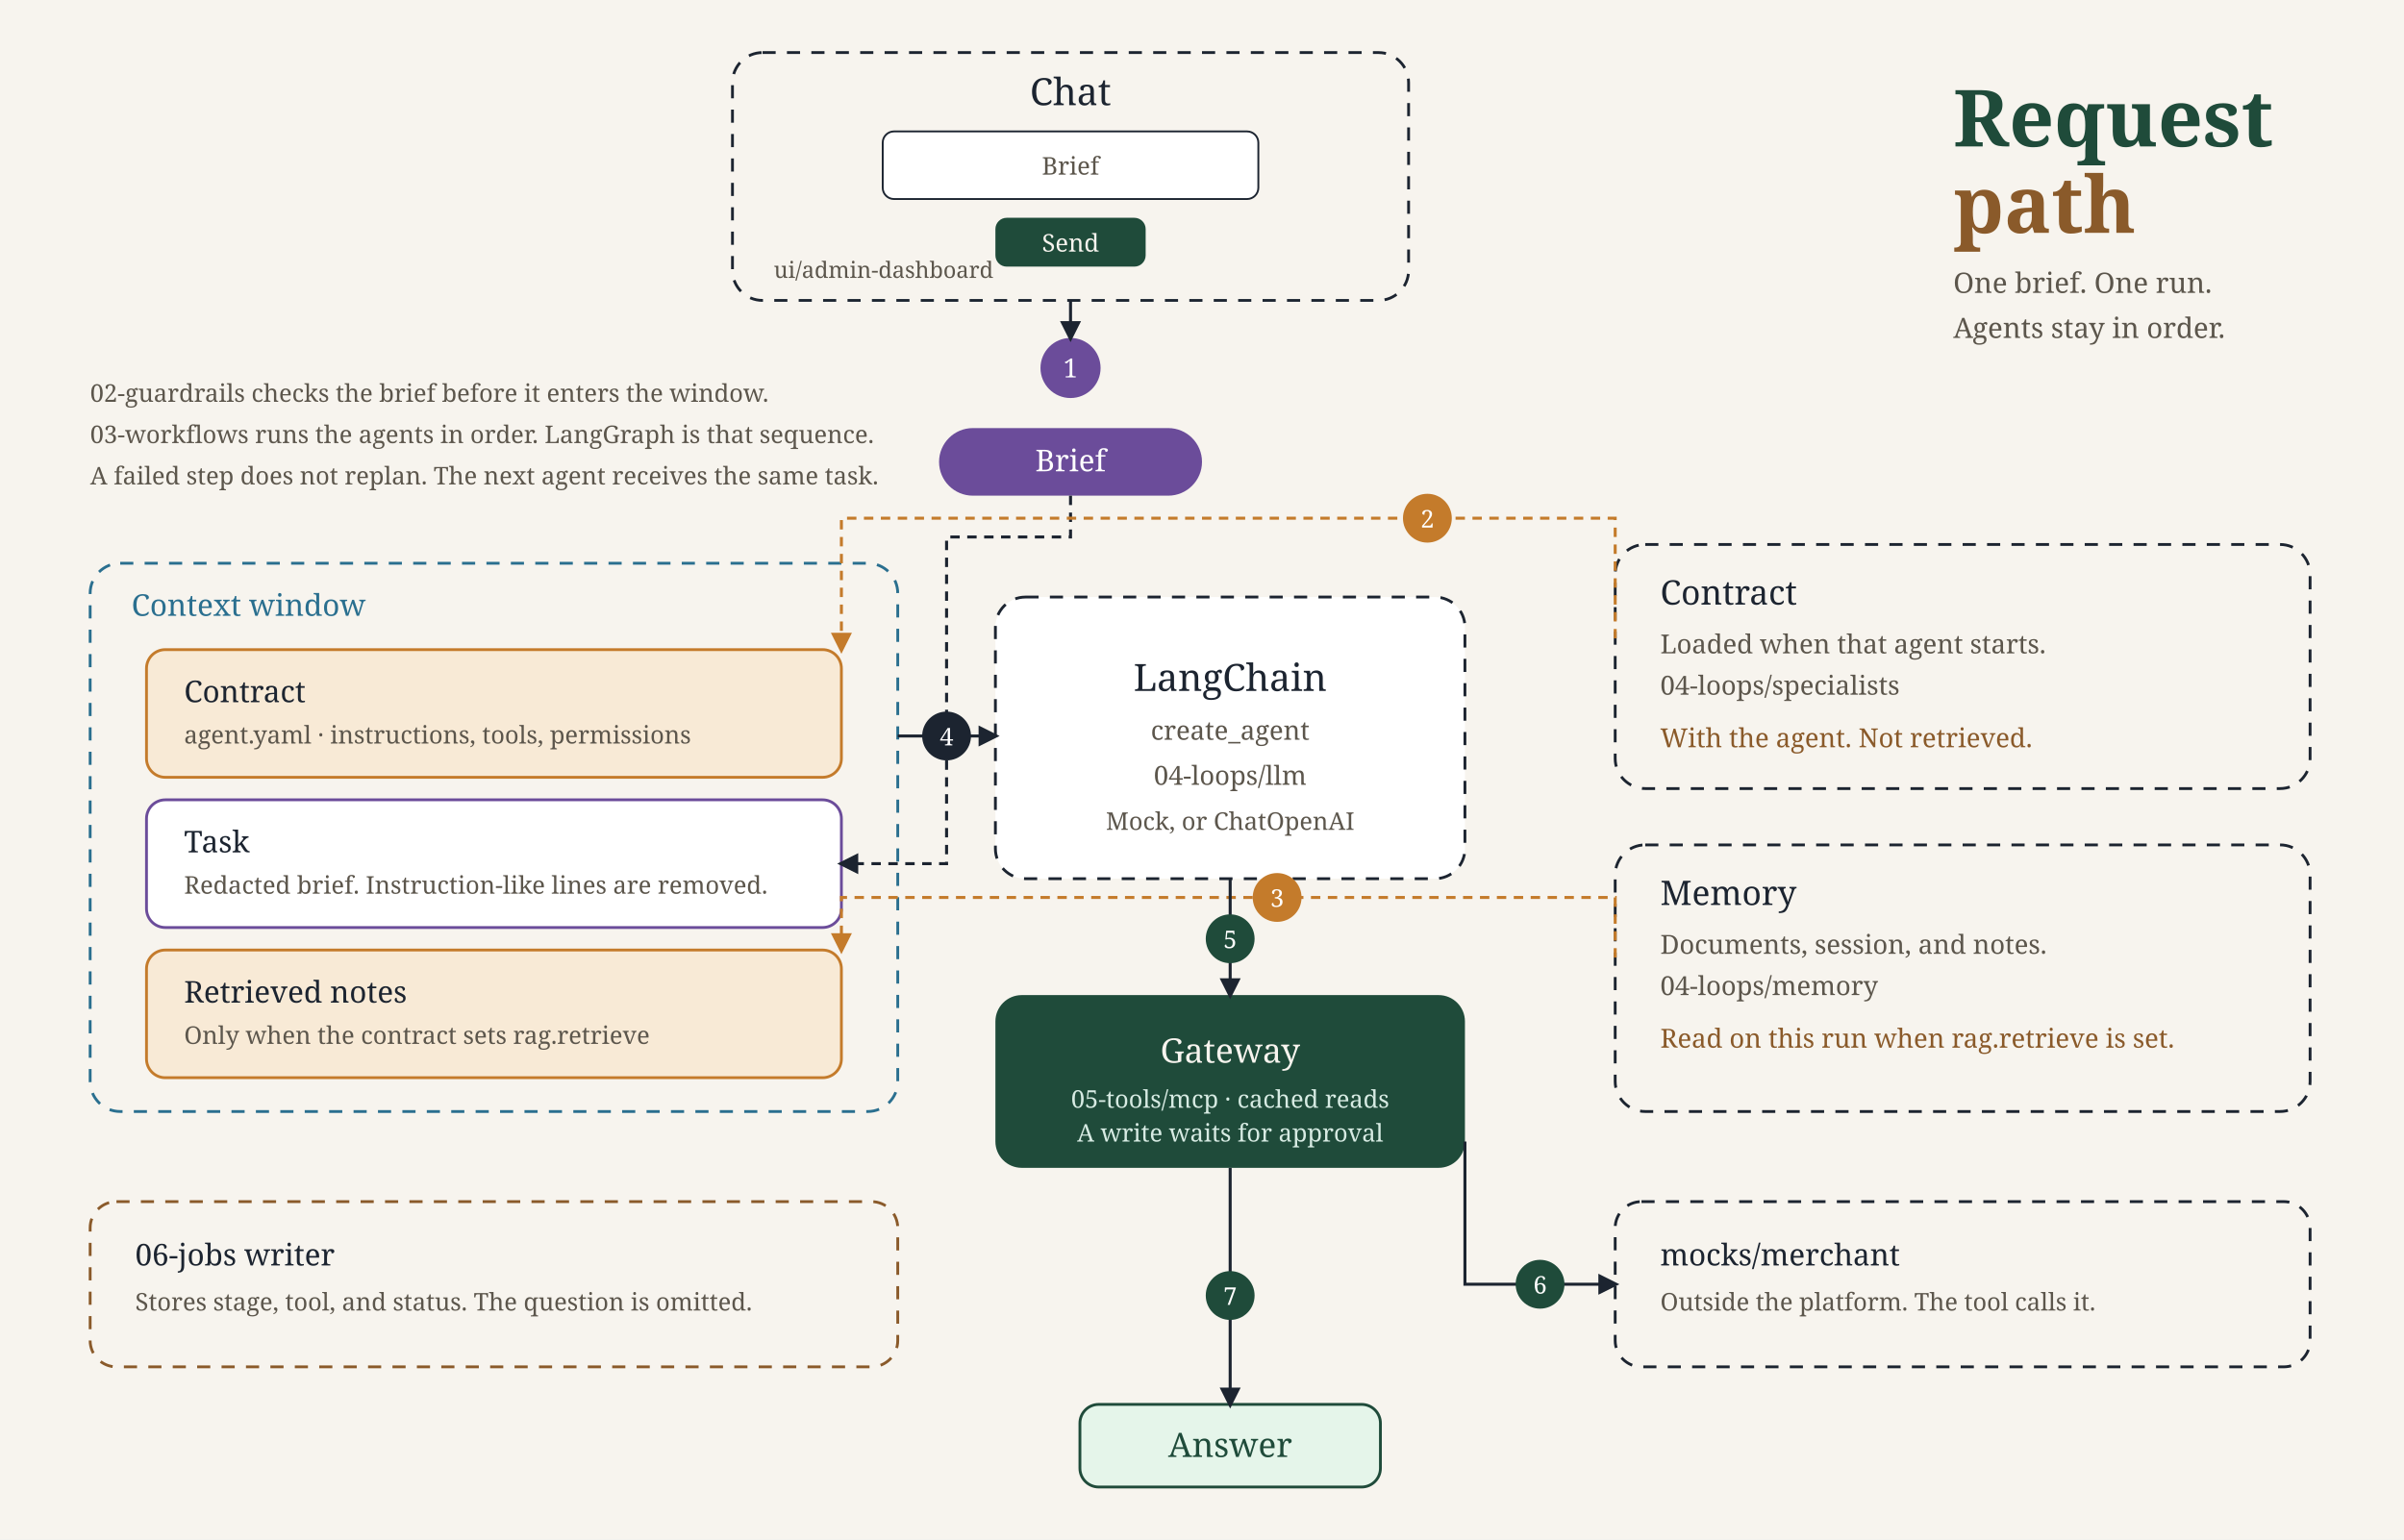
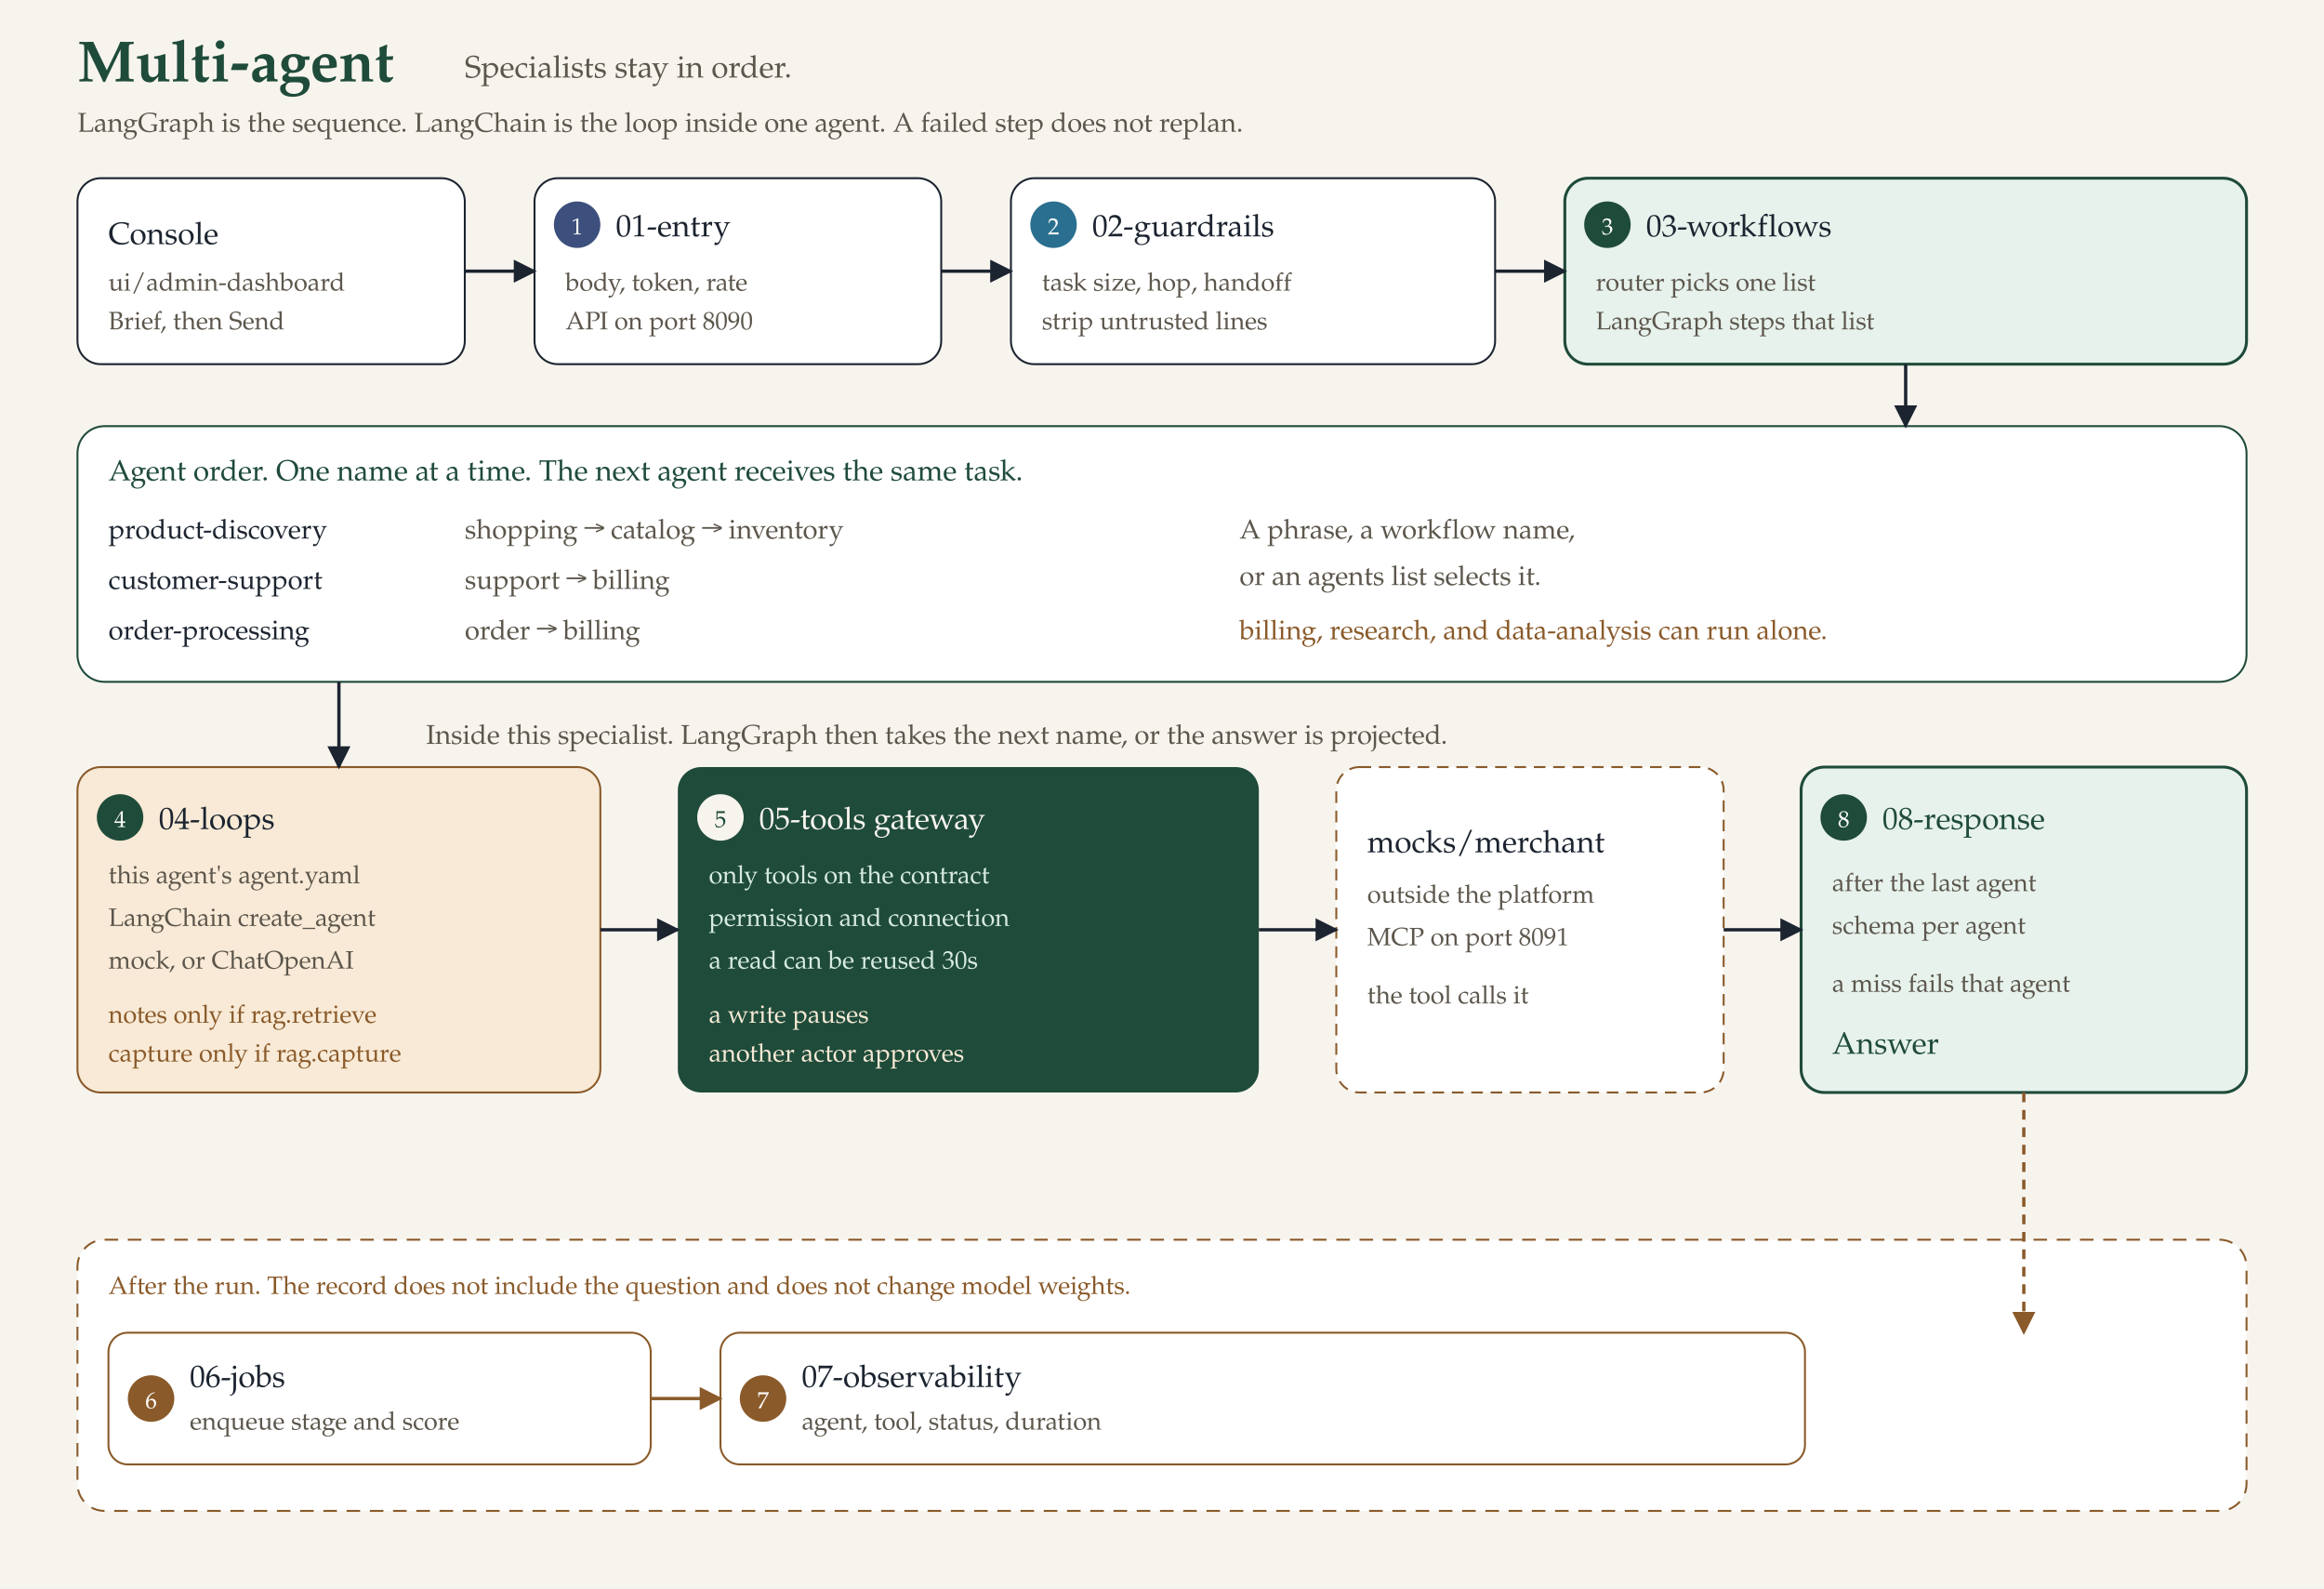
- <svg xmlns="http://www.w3.org/2000/svg" viewBox="0 0 1280 820" role="img" aria-labelledby="title desc">
-   <rect width="1280" height="820" fill="#f7f4ee" />
-   <g font-family="Georgia, serif" fill="#1c2430">
-     <text x="1040" y="78" font-size="42" fill="#1f4b3a" font-weight="700">Request</text>
-     <text x="1040" y="124" font-size="42" fill="#8a5a2a" font-weight="700">path</text>
-     <text x="1040" y="156" font-size="15" fill="#5c564c">One brief. One run.</text>
-     <text x="1040" y="180" font-size="15" fill="#5c564c">Agents stay in order.</text>
-     <g>
-       <rect x="390" y="28" width="360" height="132" rx="16" fill="none" stroke="#1c2430" stroke-width="1.5" stroke-dasharray="7 6" />
-       <text x="570" y="56" text-anchor="middle" font-size="20">Chat</text>
-       <rect x="470" y="70" width="200" height="36" rx="6" fill="#fff" stroke="#1c2430" />
-       <text x="570" y="93" text-anchor="middle" font-size="13" fill="#5c564c">Brief</text>
-       <rect x="530" y="116" width="80" height="26" rx="6" fill="#1f4b3a" />
-       <text x="570" y="134" text-anchor="middle" font-size="13" fill="#f7f4ee">Send</text>
-       <text x="412" y="148" font-size="12" fill="#5c564c">ui/admin-dashboard</text>
-     </g>
-     <circle cx="570" cy="196" r="16" fill="#6b4c9a" />
-     <text x="570" y="201" text-anchor="middle" font-size="14" fill="#fff">1</text>
-     <rect x="500" y="228" width="140" height="36" rx="18" fill="#6b4c9a" />
-     <text x="570" y="251" text-anchor="middle" font-size="16" fill="#fff">Brief</text>
-     <g>
-       <rect x="48" y="300" width="430" height="292" rx="16" fill="none" stroke="#2a6f8f" stroke-width="1.5" stroke-dasharray="7 6" />
-       <text x="70" y="328" font-size="16" fill="#2a6f8f">Context window</text>
-       <rect x="78" y="346" width="370" height="68" rx="10" fill="#f8ead6" stroke="#c47b2b" stroke-width="1.5" />
-       <text x="98" y="374" font-size="16">Contract</text>
-       <text x="98" y="396" font-size="13" fill="#5c564c">agent.yaml · instructions, tools, permissions</text>
-       <rect x="78" y="426" width="370" height="68" rx="10" fill="#fff" stroke="#6b4c9a" stroke-width="1.5" />
-       <text x="98" y="454" font-size="16">Task</text>
-       <text x="98" y="476" font-size="13" fill="#5c564c">Redacted brief. Instruction-like lines are removed.</text>
-       <rect x="78" y="506" width="370" height="68" rx="10" fill="#f8ead6" stroke="#c47b2b" stroke-width="1.5" />
-       <text x="98" y="534" font-size="16">Retrieved notes</text>
-       <text x="98" y="556" font-size="13" fill="#5c564c">Only when the contract sets rag.retrieve</text>
-     </g>
-     <g>
-       <rect x="860" y="290" width="370" height="130" rx="16" fill="none" stroke="#1c2430" stroke-width="1.5" stroke-dasharray="7 6" />
-       <text x="884" y="322" font-size="18">Contract</text>
-       <text x="884" y="348" font-size="14" fill="#5c564c">Loaded when that agent starts.</text>
-       <text x="884" y="370" font-size="14" fill="#5c564c">04-loops/specialists</text>
-       <text x="884" y="398" font-size="14" fill="#8a5a2a">With the agent. Not retrieved.</text>
-     </g>
-     <g>
-       <rect x="860" y="450" width="370" height="142" rx="16" fill="none" stroke="#1c2430" stroke-width="1.5" stroke-dasharray="7 6" />
-       <text x="884" y="482" font-size="18">Memory</text>
-       <text x="884" y="508" font-size="14" fill="#5c564c">Documents, session, and notes.</text>
-       <text x="884" y="530" font-size="14" fill="#5c564c">04-loops/memory</text>
-       <text x="884" y="558" font-size="14" fill="#8a5a2a">Read on this run when rag.retrieve is set.</text>
-     </g>
-     <g>
-       <rect x="530" y="318" width="250" height="150" rx="16" fill="#fff" stroke="#1c2430" stroke-width="1.5" stroke-dasharray="7 6" />
-       <text x="655" y="368" text-anchor="middle" font-size="20">LangChain</text>
-       <text x="655" y="394" text-anchor="middle" font-size="14" fill="#5c564c">create_agent</text>
-       <text x="655" y="418" text-anchor="middle" font-size="14" fill="#5c564c">04-loops/llm</text>
-       <text x="655" y="442" text-anchor="middle" font-size="13" fill="#5c564c">Mock, or ChatOpenAI</text>
-     </g>
-     <g>
-       <rect x="530" y="530" width="250" height="92" rx="14" fill="#1f4b3a" />
-       <text x="655" y="566" text-anchor="middle" font-size="18" fill="#f7f4ee">Gateway</text>
-       <text x="655" y="590" text-anchor="middle" font-size="13" fill="#d7ebe3">05-tools/mcp · cached reads</text>
-       <text x="655" y="608" text-anchor="middle" font-size="13" fill="#d7ebe3">A write waits for approval</text>
-     </g>
-     <g>
-       <rect x="860" y="640" width="370" height="88" rx="14" fill="none" stroke="#1c2430" stroke-width="1.5" stroke-dasharray="7 6" />
-       <text x="884" y="674" font-size="16">mocks/merchant</text>
-       <text x="884" y="698" font-size="13" fill="#5c564c">Outside the platform. The tool calls it.</text>
-     </g>
-     <g>
-       <rect x="48" y="640" width="430" height="88" rx="14" fill="none" stroke="#8a5a2a" stroke-width="1.5" stroke-dasharray="7 6" />
-       <text x="72" y="674" font-size="16">06-jobs writer</text>
-       <text x="72" y="698" font-size="13" fill="#5c564c">Stores stage, tool, and status. The question is omitted.</text>
-     </g>
-     <rect x="575" y="748" width="160" height="44" rx="10" fill="#e5f5ea" stroke="#1f4b3a" stroke-width="1.5" />
-     <text x="655" y="776" text-anchor="middle" font-size="18" fill="#1f4b3a">Answer</text>
-     <g fill="none" stroke="#1c2430" stroke-width="1.6">
-       <path d="M570 160 V180" marker-end="url(#arrow)" />
-       <path d="M570 264 V286 H504 V460 H448" stroke-dasharray="5 4" marker-end="url(#arrow)" />
-       <path d="M860 340 V276 H448 V346" stroke="#c47b2b" stroke-dasharray="5 4" marker-end="url(#arrow-gold)" />
-       <path d="M860 510 V478 H448 V506" stroke="#c47b2b" stroke-dasharray="5 4" marker-end="url(#arrow-gold)" />
-       <path d="M478 392 H530" marker-end="url(#arrow)" />
-       <path d="M655 468 V530" marker-end="url(#arrow)" />
-       <path d="M780 608 V684 H860" marker-end="url(#arrow)" />
-       <path d="M655 622 V748" marker-end="url(#arrow)" />
-     </g>
-     <g font-size="13" fill="#fff">
-       <circle cx="760" cy="276" r="13" fill="#c47b2b" />
-       <text x="760" y="281" text-anchor="middle">2</text>
-       <circle cx="680" cy="478" r="13" fill="#c47b2b" />
-       <text x="680" y="483" text-anchor="middle">3</text>
-       <circle cx="504" cy="392" r="13" fill="#1c2430" />
-       <text x="504" y="397" text-anchor="middle">4</text>
-       <circle cx="655" cy="500" r="13" fill="#1f4b3a" />
-       <text x="655" y="505" text-anchor="middle">5</text>
-       <circle cx="820" cy="684" r="13" fill="#1f4b3a" />
-       <text x="820" y="689" text-anchor="middle">6</text>
-       <circle cx="655" cy="690" r="13" fill="#1f4b3a" />
-       <text x="655" y="695" text-anchor="middle">7</text>
-     </g>
-     <g font-size="13" fill="#5c564c">
-       <text x="48" y="214">02-guardrails checks the brief before it enters the window.</text>
-       <text x="48" y="236">03-workflows runs the agents in order. LangGraph is that sequence.</text>
-       <text x="48" y="258">A failed step does not replan. The next agent receives the same task.</text>
-     </g>
+ <svg xmlns="http://www.w3.org/2000/svg" viewBox="0 0 1200 820" role="img" aria-labelledby="title desc">
+   <rect width="1200" height="820" fill="#f7f4ee" />
+   <g font-family="Georgia, Palatino, serif" fill="#1c2430">
+     <text x="40" y="42" font-size="30" font-weight="700" fill="#1f4b3a">Multi-agent</text>
+     <text x="240" y="40" font-size="16" fill="#5c564c">Specialists stay in order.</text>
+     <text x="40" y="68" font-size="14" fill="#5c564c">LangGraph is the sequence. LangChain is the loop inside one agent. A failed step does not replan.</text>
+     <rect x="40" y="92" width="200" height="96" rx="12" fill="#fff" stroke="#1c2430" />
+     <text x="56" y="126" font-size="16">Console</text>
+     <text x="56" y="150" font-size="13" fill="#5c564c">ui/admin-dashboard</text>
+     <text x="56" y="170" font-size="13" fill="#5c564c">Brief, then Send</text>
+     <rect x="276" y="92" width="210" height="96" rx="12" fill="#fff" stroke="#1c2430" />
+     <circle cx="298" cy="116" r="12" fill="#3d4f7c" />
+     <text x="298" y="121" text-anchor="middle" font-size="12" fill="#fff">1</text>
+     <text x="318" y="122" font-size="16">01-entry</text>
+     <text x="292" y="150" font-size="13" fill="#5c564c">body, token, rate</text>
+     <text x="292" y="170" font-size="13" fill="#5c564c">API on port 8090</text>
+     <rect x="522" y="92" width="250" height="96" rx="12" fill="#fff" stroke="#1c2430" />
+     <circle cx="544" cy="116" r="12" fill="#2a6f8f" />
+     <text x="544" y="121" text-anchor="middle" font-size="12" fill="#fff">2</text>
+     <text x="564" y="122" font-size="16">02-guardrails</text>
+     <text x="538" y="150" font-size="13" fill="#5c564c">task size, hop, handoff</text>
+     <text x="538" y="170" font-size="13" fill="#5c564c">strip untrusted lines</text>
+     <rect x="808" y="92" width="352" height="96" rx="12" fill="#e7f2ec" stroke="#1f4b3a" stroke-width="1.5" />
+     <circle cx="830" cy="116" r="12" fill="#1f4b3a" />
+     <text x="830" y="121" text-anchor="middle" font-size="12" fill="#fff">3</text>
+     <text x="850" y="122" font-size="16">03-workflows</text>
+     <text x="824" y="150" font-size="13" fill="#5c564c">router picks one list</text>
+     <text x="824" y="170" font-size="13" fill="#5c564c">LangGraph steps that list</text>
+     <rect x="40" y="220" width="1120" height="132" rx="14" fill="#fff" stroke="#1f4b3a" />
+     <text x="56" y="248" font-size="15" fill="#1f4b3a">Agent order. One name at a time. The next agent receives the same task.</text>
+     <text x="56" y="278" font-size="14">product-discovery</text>
+     <text x="240" y="278" font-size="14" fill="#5c564c">shopping → catalog → inventory</text>
+     <text x="56" y="304" font-size="14">customer-support</text>
+     <text x="240" y="304" font-size="14" fill="#5c564c">support → billing</text>
+     <text x="56" y="330" font-size="14">order-processing</text>
+     <text x="240" y="330" font-size="14" fill="#5c564c">order → billing</text>
+     <text x="640" y="278" font-size="14" fill="#5c564c">A phrase, a workflow name,</text>
+     <text x="640" y="302" font-size="14" fill="#5c564c">or an agents list selects it.</text>
+     <text x="640" y="330" font-size="14" fill="#8a5a2a">billing, research, and data-analysis can run alone.</text>
+     <text x="220" y="384" font-size="14" fill="#5c564c">Inside this specialist. LangGraph then takes the next name, or the answer is projected.</text>
+     <rect x="40" y="396" width="270" height="168" rx="12" fill="#f8ead6" stroke="#8a5a2a" />
+     <circle cx="62" cy="422" r="12" fill="#1f4b3a" />
+     <text x="62" y="427" text-anchor="middle" font-size="12" fill="#fff">4</text>
+     <text x="82" y="428" font-size="16">04-loops</text>
+     <text x="56" y="456" font-size="13" fill="#5c564c">this agent's agent.yaml</text>
+     <text x="56" y="478" font-size="13" fill="#5c564c">LangChain create_agent</text>
+     <text x="56" y="500" font-size="13" fill="#5c564c">mock, or ChatOpenAI</text>
+     <text x="56" y="528" font-size="13" fill="#8a5a2a">notes only if rag.retrieve</text>
+     <text x="56" y="548" font-size="13" fill="#8a5a2a">capture only if rag.capture</text>
+     <rect x="350" y="396" width="300" height="168" rx="12" fill="#1f4b3a" />
+     <circle cx="372" cy="422" r="12" fill="#f7f4ee" />
+     <text x="372" y="427" text-anchor="middle" font-size="12" fill="#1f4b3a">5</text>
+     <text x="392" y="428" font-size="16" fill="#f7f4ee">05-tools gateway</text>
+     <text x="366" y="456" font-size="13" fill="#d7ebe3">only tools on the contract</text>
+     <text x="366" y="478" font-size="13" fill="#d7ebe3">permission and connection</text>
+     <text x="366" y="500" font-size="13" fill="#d7ebe3">a read can be reused 30s</text>
+     <text x="366" y="528" font-size="13" fill="#f8ead6">a write pauses</text>
+     <text x="366" y="548" font-size="13" fill="#f8ead6">another actor approves</text>
+     <rect x="690" y="396" width="200" height="168" rx="12" fill="#fff" stroke="#8a5a2a" stroke-dasharray="6 4" />
+     <text x="706" y="440" font-size="16">mocks/merchant</text>
+     <text x="706" y="466" font-size="13" fill="#5c564c">outside the platform</text>
+     <text x="706" y="488" font-size="13" fill="#5c564c">MCP on port 8091</text>
+     <text x="706" y="518" font-size="13" fill="#5c564c">the tool calls it</text>
+     <rect x="930" y="396" width="230" height="168" rx="12" fill="#e7f2ec" stroke="#1f4b3a" stroke-width="1.5" />
+     <circle cx="952" cy="422" r="12" fill="#1f4b3a" />
+     <text x="952" y="427" text-anchor="middle" font-size="12" fill="#fff">8</text>
+     <text x="972" y="428" font-size="16" fill="#1f4b3a">08-response</text>
+     <text x="946" y="460" font-size="13" fill="#5c564c">after the last agent</text>
+     <text x="946" y="482" font-size="13" fill="#5c564c">schema per agent</text>
+     <text x="946" y="512" font-size="13" fill="#5c564c">a miss fails that agent</text>
+     <text x="946" y="544" font-size="16" fill="#1f4b3a">Answer</text>
+     <rect x="40" y="640" width="1120" height="140" rx="14" fill="#fff" stroke="#8a5a2a" stroke-dasharray="7 5" />
+     <text x="56" y="668" font-size="13" fill="#8a5a2a">After the run. The record does not include the question and does not change model weights.</text>
+     <rect x="56" y="688" width="280" height="68" rx="10" fill="#fff" stroke="#8a5a2a" />
+     <circle cx="78" cy="722" r="12" fill="#8a5a2a" />
+     <text x="78" y="727" text-anchor="middle" font-size="12" fill="#fff">6</text>
+     <text x="98" y="716" font-size="16">06-jobs</text>
+     <text x="98" y="738" font-size="13" fill="#5c564c">enqueue stage and score</text>
+     <rect x="372" y="688" width="560" height="68" rx="10" fill="#fff" stroke="#8a5a2a" />
+     <circle cx="394" cy="722" r="12" fill="#8a5a2a" />
+     <text x="394" y="727" text-anchor="middle" font-size="12" fill="#fff">7</text>
+     <text x="414" y="716" font-size="16">07-observability</text>
+     <text x="414" y="738" font-size="13" fill="#5c564c">agent, tool, status, duration</text>
+   </g>
+   <g fill="none" stroke="#1c2430" stroke-width="1.7">
+     <path d="M240 140 H276" marker-end="url(#ma)" />
+     <path d="M486 140 H522" marker-end="url(#ma)" />
+     <path d="M772 140 H808" marker-end="url(#ma)" />
+     <path d="M984 188 V220" marker-end="url(#ma)" />
+     <path d="M175 352 V396" marker-end="url(#ma)" />
+     <path d="M310 480 H350" marker-end="url(#ma)" />
+     <path d="M650 480 H690" marker-end="url(#ma)" />
+     <path d="M890 480 H930" marker-end="url(#ma)" />
+     <path d="M1045 564 V688" stroke="#8a5a2a" stroke-dasharray="5 4" marker-end="url(#ma-gold)" />
+     <path d="M336 722 H372" stroke="#8a5a2a" marker-end="url(#ma-gold)" />
  </g>
  <defs>
-     <marker id="arrow" viewBox="0 0 10 10" refX="8" refY="5" markerWidth="7" markerHeight="7" orient="auto-start-reverse">
-       <path d="M 0 0 L 10 5 L 0 10 z" fill="#1c2430" />
+     <marker id="ma" viewBox="0 0 10 10" refX="9" refY="5" markerWidth="7" markerHeight="7" orient="auto">
+       <path d="M0 0 L10 5 L0 10 z" fill="#1c2430" />
    </marker>
-     <marker id="arrow-gold" viewBox="0 0 10 10" refX="8" refY="5" markerWidth="7" markerHeight="7" orient="auto-start-reverse">
-       <path d="M 0 0 L 10 5 L 0 10 z" fill="#c47b2b" />
+     <marker id="ma-gold" viewBox="0 0 10 10" refX="9" refY="5" markerWidth="7" markerHeight="7" orient="auto">
+       <path d="M0 0 L10 5 L0 10 z" fill="#8a5a2a" />
    </marker>
  </defs>
</svg>
